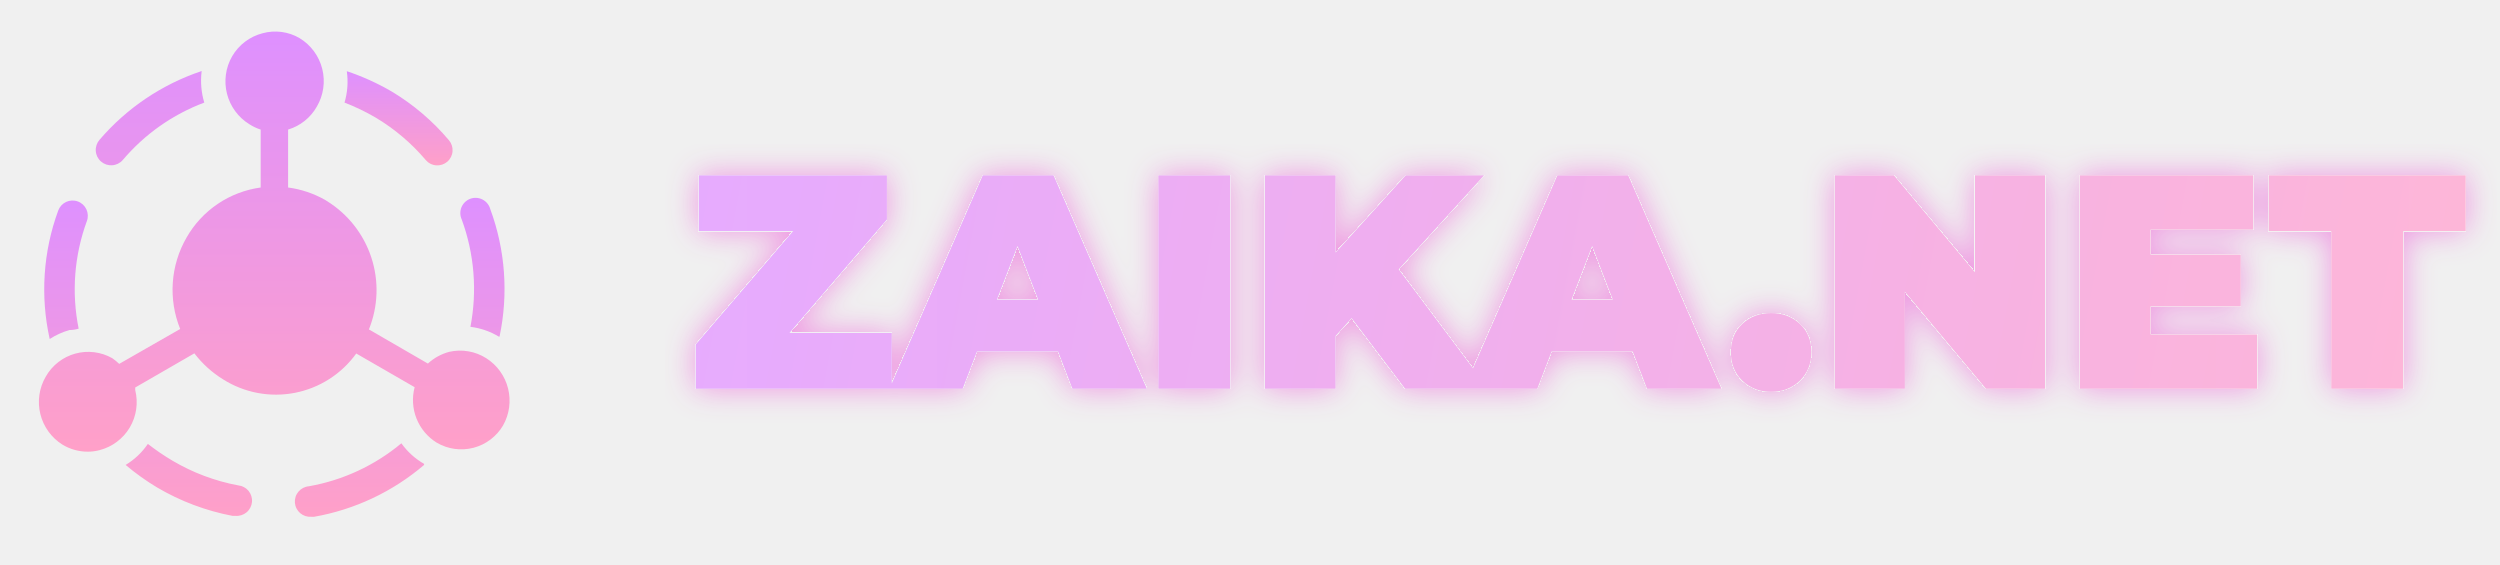
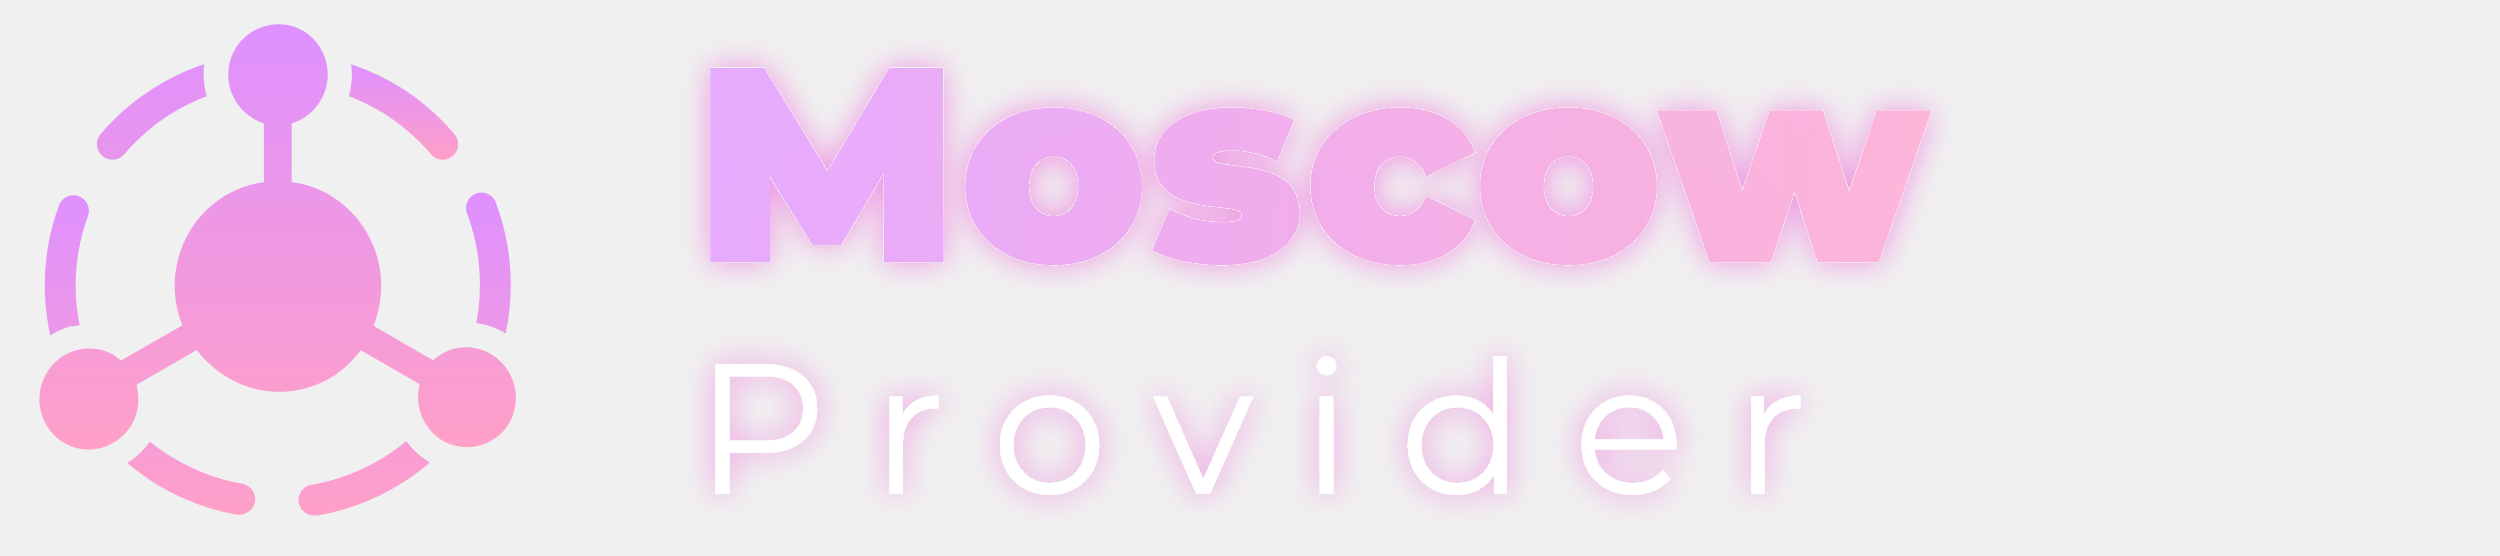
- <svg xmlns="http://www.w3.org/2000/svg" width="164" height="37" viewBox="0 0 164 37" fill="none">
-   <g clip-path="url(#clip0_16_183)">
-     <path d="M30.86 21.44C31.518 21.521 32.152 21.739 32.72 22.08H32.77C33.361 19.288 33.149 16.387 32.16 13.71C32.123 13.577 32.059 13.453 31.971 13.346C31.884 13.239 31.775 13.151 31.652 13.088C31.529 13.025 31.394 12.988 31.256 12.98C31.118 12.971 30.98 12.992 30.85 13.04C30.721 13.088 30.602 13.162 30.503 13.258C30.403 13.354 30.325 13.469 30.272 13.597C30.219 13.725 30.194 13.862 30.197 14C30.2 14.139 30.232 14.275 30.29 14.4C31.116 16.651 31.314 19.085 30.86 21.44ZM26.33 29.08C24.587 30.534 22.495 31.506 20.26 31.9C20.129 31.911 20.001 31.948 19.884 32.009C19.767 32.069 19.663 32.152 19.578 32.253C19.493 32.354 19.428 32.47 19.389 32.596C19.349 32.721 19.334 32.854 19.345 32.985C19.356 33.116 19.393 33.244 19.454 33.361C19.514 33.478 19.597 33.582 19.698 33.667C19.799 33.752 19.915 33.816 20.041 33.856C20.166 33.896 20.299 33.911 20.43 33.9H20.61C23.274 33.43 25.763 32.256 27.82 30.5V30.43C27.232 30.093 26.724 29.632 26.33 29.08ZM15.62 31.84C14.107 31.556 12.656 31.011 11.33 30.23C10.763 29.896 10.219 29.525 9.7 29.12C9.319 29.68 8.821 30.151 8.24 30.5C8.889 31.048 9.582 31.543 10.31 31.98C11.837 32.88 13.509 33.509 15.25 33.84H15.44C15.705 33.864 15.969 33.781 16.174 33.611C16.378 33.44 16.506 33.195 16.53 32.93C16.554 32.665 16.471 32.401 16.301 32.197C16.13 31.992 15.885 31.864 15.62 31.84ZM4.56 21.65C4.76 21.65 4.96 21.62 5.16 21.56C4.683 19.202 4.87 16.758 5.7 14.5C5.792 14.251 5.78 13.975 5.669 13.734C5.557 13.493 5.354 13.306 5.105 13.215C4.856 13.123 4.58 13.135 4.339 13.246C4.098 13.358 3.912 13.561 3.82 13.81C2.829 16.508 2.635 19.434 3.26 22.24C3.661 21.979 4.1 21.78 4.56 21.65Z" fill="url(#paint0_linear_16_183)" />
-     <path d="M31.9 23.5C31.543 23.273 31.144 23.119 30.727 23.047C30.31 22.974 29.883 22.986 29.47 23.08C28.948 23.219 28.467 23.483 28.07 23.85L24.2 21.61C24.809 20.104 24.866 18.431 24.358 16.888C23.851 15.345 22.814 14.031 21.43 13.18L21.32 13.11C20.572 12.688 19.751 12.413 18.9 12.3V8.5C19.696 8.261 20.37 7.723 20.78 7C21.222 6.252 21.351 5.36 21.139 4.518C20.928 3.675 20.393 2.95 19.65 2.5C19.288 2.288 18.888 2.151 18.472 2.096C18.057 2.041 17.634 2.07 17.23 2.18C16.813 2.286 16.422 2.475 16.078 2.734C15.735 2.993 15.446 3.318 15.23 3.69C14.801 4.434 14.678 5.317 14.89 6.149C15.101 6.982 15.628 7.7 16.36 8.15C16.59 8.3 16.838 8.418 17.1 8.5V12.3C16.093 12.438 15.13 12.805 14.288 13.373C13.445 13.942 12.744 14.697 12.24 15.58C11.718 16.482 11.409 17.492 11.336 18.531C11.263 19.571 11.429 20.614 11.82 21.58L7.82 23.87C7.68 23.735 7.529 23.612 7.37 23.5C7.004 23.292 6.6 23.158 6.182 23.106C5.764 23.054 5.34 23.085 4.934 23.197C4.528 23.31 4.148 23.501 3.816 23.761C3.484 24.02 3.207 24.343 3 24.71C2.568 25.451 2.441 26.33 2.647 27.163C2.852 27.995 3.373 28.715 4.1 29.17C4.598 29.47 5.168 29.629 5.75 29.63C6.013 29.632 6.276 29.598 6.53 29.53C7.361 29.316 8.074 28.781 8.513 28.043C8.951 27.304 9.079 26.423 8.87 25.59V25.42L12.75 23.18C13.27 23.861 13.911 24.44 14.64 24.89C16.038 25.771 17.72 26.086 19.342 25.77C20.964 25.455 22.405 24.532 23.37 23.19L27.2 25.4C27.019 26.082 27.063 26.804 27.324 27.459C27.585 28.115 28.05 28.669 28.65 29.04C29.377 29.466 30.243 29.587 31.059 29.375C31.874 29.163 32.573 28.636 33 27.91C33.417 27.174 33.535 26.306 33.33 25.485C33.126 24.665 32.614 23.954 31.9 23.5ZM8.05 10.5C9.483 8.808 11.324 7.51 13.4 6.73C13.199 6.059 13.141 5.354 13.23 4.66C10.63 5.529 8.314 7.088 6.53 9.17C6.354 9.372 6.265 9.635 6.282 9.902C6.3 10.169 6.423 10.419 6.625 10.595C6.827 10.771 7.09 10.86 7.357 10.843C7.624 10.825 7.874 10.701 8.05 10.5Z" fill="url(#paint1_linear_16_183)" />
-     <path d="M24.67 7.73C25.901 8.469 27.002 9.404 27.93 10.5C28.015 10.6 28.119 10.682 28.237 10.741C28.354 10.801 28.481 10.837 28.612 10.847C28.743 10.857 28.875 10.841 29 10.801C29.125 10.76 29.24 10.695 29.34 10.61C29.44 10.525 29.522 10.42 29.581 10.303C29.641 10.186 29.677 10.059 29.687 9.928C29.697 9.797 29.681 9.665 29.641 9.54C29.6 9.415 29.535 9.3 29.45 9.2C28.382 7.933 27.111 6.852 25.69 6C24.758 5.458 23.773 5.012 22.75 4.67C22.85 5.359 22.799 6.062 22.6 6.73C23.316 7.006 24.008 7.341 24.67 7.73Z" fill="url(#paint2_linear_16_183)" />
+ <svg xmlns="http://www.w3.org/2000/svg" width="162" height="36" viewBox="0 0 162 36" fill="none">
+   <g clip-path="url(#clip0_412_2)">
+     <path d="M30.86 20.94C31.518 21.021 32.152 21.239 32.72 21.58H32.77C33.361 18.788 33.149 15.886 32.16 13.21C32.123 13.077 32.059 12.953 31.971 12.846C31.884 12.739 31.775 12.651 31.652 12.588C31.529 12.525 31.394 12.488 31.256 12.48C31.118 12.471 30.98 12.492 30.85 12.54C30.721 12.588 30.602 12.662 30.503 12.758C30.403 12.854 30.325 12.969 30.272 13.097C30.219 13.225 30.194 13.362 30.197 13.5C30.2 13.639 30.232 13.775 30.29 13.9C31.116 16.151 31.314 18.585 30.86 20.94ZM26.33 28.58C24.587 30.034 22.495 31.006 20.26 31.4C20.129 31.411 20.001 31.448 19.884 31.509C19.767 31.569 19.663 31.652 19.578 31.753C19.493 31.854 19.428 31.97 19.389 32.096C19.349 32.221 19.334 32.354 19.345 32.485C19.356 32.616 19.393 32.744 19.454 32.861C19.514 32.978 19.597 33.082 19.698 33.167C19.799 33.252 19.915 33.316 20.041 33.356C20.166 33.396 20.299 33.411 20.43 33.4H20.61C23.274 32.93 25.763 31.756 27.82 30V29.93C27.232 29.593 26.724 29.132 26.33 28.58ZM15.62 31.34C14.107 31.056 12.656 30.511 11.33 29.73C10.763 29.396 10.219 29.025 9.7 28.62C9.319 29.18 8.821 29.651 8.24 30C8.889 30.548 9.582 31.043 10.31 31.48C11.837 32.38 13.509 33.009 15.25 33.34H15.44C15.705 33.364 15.969 33.281 16.174 33.111C16.378 32.94 16.506 32.695 16.53 32.43C16.554 32.165 16.471 31.901 16.301 31.697C16.13 31.492 15.885 31.364 15.62 31.34ZM4.56 21.15C4.76 21.15 4.96 21.12 5.16 21.06C4.683 18.702 4.87 16.258 5.7 14C5.792 13.751 5.78 13.475 5.669 13.234C5.557 12.993 5.354 12.806 5.105 12.715C4.856 12.623 4.58 12.635 4.339 12.746C4.098 12.858 3.912 13.061 3.82 13.31C2.829 16.008 2.635 18.934 3.26 21.74C3.661 21.479 4.1 21.28 4.56 21.15Z" fill="url(#paint0_linear_412_2)" />
+     <path d="M31.9 23C31.543 22.773 31.144 22.619 30.727 22.547C30.31 22.474 29.883 22.486 29.47 22.58C28.948 22.719 28.467 22.983 28.07 23.35L24.2 21.11C24.809 19.604 24.866 17.931 24.358 16.388C23.851 14.845 22.814 13.531 21.43 12.68L21.32 12.61C20.572 12.188 19.751 11.913 18.9 11.8V8C19.696 7.761 20.37 7.223 20.78 6.5C21.222 5.752 21.351 4.86 21.139 4.018C20.928 3.175 20.393 2.45 19.65 2C19.288 1.788 18.888 1.651 18.472 1.596C18.057 1.541 17.634 1.57 17.23 1.68C16.813 1.786 16.422 1.975 16.078 2.234C15.735 2.493 15.446 2.818 15.23 3.19C14.801 3.934 14.678 4.817 14.89 5.649C15.101 6.482 15.628 7.2 16.36 7.65C16.59 7.8 16.838 7.918 17.1 8V11.8C16.093 11.938 15.13 12.305 14.288 12.873C13.445 13.442 12.744 14.197 12.24 15.08C11.718 15.982 11.409 16.992 11.336 18.031C11.263 19.071 11.429 20.114 11.82 21.08L7.82 23.37C7.68 23.235 7.529 23.112 7.37 23C7.004 22.792 6.6 22.658 6.182 22.606C5.764 22.554 5.34 22.585 4.934 22.697C4.528 22.81 4.148 23.001 3.816 23.261C3.484 23.52 3.207 23.843 3 24.21C2.568 24.951 2.441 25.83 2.647 26.663C2.852 27.495 3.373 28.215 4.1 28.67C4.598 28.97 5.168 29.129 5.75 29.13C6.013 29.132 6.276 29.098 6.53 29.03C7.361 28.816 8.074 28.281 8.513 27.543C8.951 26.804 9.079 25.923 8.87 25.09V24.92L12.75 22.68C13.27 23.361 13.911 23.94 14.64 24.39C16.038 25.271 17.72 25.586 19.342 25.27C20.964 24.955 22.405 24.032 23.37 22.69L27.2 24.9C27.019 25.582 27.063 26.304 27.324 26.959C27.585 27.615 28.05 28.169 28.65 28.54C29.377 28.966 30.243 29.087 31.059 28.875C31.874 28.663 32.573 28.136 33 27.41C33.417 26.674 33.535 25.806 33.33 24.985C33.126 24.165 32.614 23.454 31.9 23ZM8.05 10C9.483 8.308 11.324 7.01 13.4 6.23C13.199 5.559 13.141 4.854 13.23 4.16C10.63 5.029 8.314 6.588 6.53 8.67C6.354 8.872 6.265 9.135 6.282 9.402C6.3 9.669 6.423 9.919 6.625 10.095C6.827 10.271 7.09 10.36 7.357 10.343C7.624 10.325 7.874 10.201 8.05 10Z" fill="url(#paint1_linear_412_2)" />
+     <path d="M24.67 7.23C25.901 7.969 27.002 8.904 27.93 10C28.015 10.1 28.119 10.182 28.237 10.241C28.354 10.301 28.481 10.337 28.612 10.347C28.743 10.357 28.875 10.342 29 10.301C29.125 10.26 29.24 10.195 29.34 10.11C29.44 10.025 29.522 9.921 29.581 9.803C29.641 9.686 29.677 9.559 29.687 9.428C29.697 9.297 29.681 9.165 29.641 9.04C29.6 8.915 29.535 8.8 29.45 8.7C28.382 7.433 27.111 6.352 25.69 5.5C24.758 4.958 23.773 4.512 22.75 4.17C22.85 4.859 22.799 5.562 22.6 6.23C23.316 6.506 24.008 6.841 24.67 7.23Z" fill="url(#paint2_linear_412_2)" />
  </g>
-   <g filter="url(#filter0_di_16_183)">
-     <path d="M45.64 25.5V22.6L53.44 13.52L54.02 15.16H45.84V11.5H58.18V14.4L50.38 23.48L49.8 21.84H58.5V25.5H45.64ZM58.35 25.5L64.471 11.5H69.111L75.231 25.5H70.35L65.831 13.74H67.671L63.151 25.5H58.35ZM61.99 23.06L63.191 19.66H69.63L70.831 23.06H61.99ZM75.984 25.5V11.5H80.704V25.5H75.984ZM87.196 22.5L86.936 17.32L92.216 11.5H97.356L91.436 18.02L88.816 20.7L87.196 22.5ZM82.976 25.5V11.5H87.616V25.5H82.976ZM92.176 25.5L88.056 20.06L91.116 16.82L97.636 25.5H92.176ZM96.046 25.5L102.166 11.5H106.806L112.926 25.5H108.046L103.526 13.74H105.366L100.846 25.5H96.046ZM99.686 23.06L100.886 19.66H107.326L108.526 23.06H99.686ZM116.185 25.7C115.438 25.7 114.811 25.46 114.305 24.98C113.798 24.487 113.545 23.86 113.545 23.1C113.545 22.327 113.798 21.707 114.305 21.24C114.811 20.773 115.438 20.54 116.185 20.54C116.931 20.54 117.558 20.773 118.065 21.24C118.571 21.707 118.825 22.327 118.825 23.1C118.825 23.86 118.571 24.487 118.065 24.98C117.558 25.46 116.931 25.7 116.185 25.7ZM120.359 25.5V11.5H124.239L131.359 20.02H129.559V11.5H134.159V25.5H130.279L123.159 16.98H124.959V25.5H120.359ZM140.753 16.7H146.993V20.1H140.753V16.7ZM141.073 21.94H148.073V25.5H136.433V11.5H147.813V15.06H141.073V21.94ZM152.93 25.5V15.16H148.83V11.5H161.75V15.16H157.65V25.5H152.93Z" fill="url(#paint3_linear_16_183)" />
+   <g filter="url(#filter0_di_412_2)">
+     <path d="M46.026 17V4.4H49.518L54.558 12.626H52.722L57.618 4.4H61.11L61.146 17H57.276L57.24 10.232H57.852L54.504 15.866H52.632L49.14 10.232H49.896V17H46.026ZM68.276 17.18C67.16 17.18 66.17 16.964 65.306 16.532C64.454 16.088 63.782 15.482 63.29 14.714C62.798 13.946 62.552 13.064 62.552 12.068C62.552 11.072 62.798 10.19 63.29 9.422C63.782 8.654 64.454 8.054 65.306 7.622C66.17 7.19 67.16 6.974 68.276 6.974C69.392 6.974 70.382 7.19 71.246 7.622C72.11 8.054 72.782 8.654 73.262 9.422C73.754 10.19 74 11.072 74 12.068C74 13.064 73.754 13.946 73.262 14.714C72.782 15.482 72.11 16.088 71.246 16.532C70.382 16.964 69.392 17.18 68.276 17.18ZM68.276 14.012C68.576 14.012 68.846 13.94 69.086 13.796C69.326 13.652 69.518 13.436 69.662 13.148C69.806 12.848 69.878 12.488 69.878 12.068C69.878 11.636 69.806 11.282 69.662 11.006C69.518 10.718 69.326 10.502 69.086 10.358C68.846 10.214 68.576 10.142 68.276 10.142C67.976 10.142 67.706 10.214 67.466 10.358C67.226 10.502 67.034 10.718 66.89 11.006C66.746 11.282 66.674 11.636 66.674 12.068C66.674 12.488 66.746 12.848 66.89 13.148C67.034 13.436 67.226 13.652 67.466 13.796C67.706 13.94 67.976 14.012 68.276 14.012ZM79.125 17.18C78.285 17.18 77.457 17.09 76.641 16.91C75.825 16.73 75.165 16.496 74.661 16.208L75.777 13.526C76.245 13.802 76.785 14.018 77.397 14.174C78.021 14.33 78.627 14.408 79.215 14.408C79.707 14.408 80.037 14.366 80.205 14.282C80.385 14.198 80.475 14.084 80.475 13.94C80.475 13.796 80.373 13.694 80.169 13.634C79.965 13.562 79.695 13.508 79.359 13.472C79.023 13.436 78.651 13.394 78.243 13.346C77.847 13.286 77.445 13.202 77.037 13.094C76.629 12.986 76.257 12.824 75.921 12.608C75.585 12.392 75.315 12.104 75.111 11.744C74.907 11.372 74.805 10.904 74.805 10.34C74.805 9.716 74.991 9.152 75.363 8.648C75.747 8.144 76.311 7.742 77.055 7.442C77.811 7.13 78.741 6.974 79.845 6.974C80.565 6.974 81.285 7.04 82.005 7.172C82.725 7.304 83.343 7.508 83.859 7.784L82.743 10.466C82.239 10.19 81.741 10.004 81.249 9.908C80.769 9.8 80.319 9.746 79.899 9.746C79.383 9.746 79.029 9.794 78.837 9.89C78.657 9.986 78.567 10.094 78.567 10.214C78.567 10.358 78.669 10.466 78.873 10.538C79.077 10.61 79.347 10.664 79.683 10.7C80.019 10.736 80.385 10.784 80.781 10.844C81.189 10.892 81.591 10.976 81.987 11.096C82.395 11.204 82.767 11.366 83.103 11.582C83.439 11.798 83.709 12.092 83.913 12.464C84.117 12.824 84.219 13.286 84.219 13.85C84.219 14.438 84.033 14.99 83.661 15.506C83.289 16.01 82.725 16.418 81.969 16.73C81.213 17.03 80.265 17.18 79.125 17.18ZM90.743 17.18C89.615 17.18 88.613 16.964 87.737 16.532C86.861 16.1 86.171 15.5 85.667 14.732C85.175 13.952 84.929 13.064 84.929 12.068C84.929 11.072 85.175 10.19 85.667 9.422C86.171 8.654 86.861 8.054 87.737 7.622C88.613 7.19 89.615 6.974 90.743 6.974C91.943 6.974 92.969 7.232 93.821 7.748C94.673 8.264 95.261 8.978 95.585 9.89L92.435 11.438C92.231 10.982 91.979 10.652 91.679 10.448C91.391 10.244 91.073 10.142 90.725 10.142C90.425 10.142 90.143 10.214 89.879 10.358C89.627 10.502 89.423 10.718 89.267 11.006C89.123 11.282 89.051 11.636 89.051 12.068C89.051 12.5 89.123 12.86 89.267 13.148C89.423 13.436 89.627 13.652 89.879 13.796C90.143 13.94 90.425 14.012 90.725 14.012C91.073 14.012 91.391 13.91 91.679 13.706C91.979 13.502 92.231 13.172 92.435 12.716L95.585 14.264C95.261 15.176 94.673 15.89 93.821 16.406C92.969 16.922 91.943 17.18 90.743 17.18ZM101.639 17.18C100.523 17.18 99.533 16.964 98.669 16.532C97.817 16.088 97.145 15.482 96.653 14.714C96.161 13.946 95.915 13.064 95.915 12.068C95.915 11.072 96.161 10.19 96.653 9.422C97.145 8.654 97.817 8.054 98.669 7.622C99.533 7.19 100.523 6.974 101.639 6.974C102.755 6.974 103.745 7.19 104.609 7.622C105.473 8.054 106.145 8.654 106.625 9.422C107.117 10.19 107.363 11.072 107.363 12.068C107.363 13.064 107.117 13.946 106.625 14.714C106.145 15.482 105.473 16.088 104.609 16.532C103.745 16.964 102.755 17.18 101.639 17.18ZM101.639 14.012C101.939 14.012 102.209 13.94 102.449 13.796C102.689 13.652 102.881 13.436 103.025 13.148C103.169 12.848 103.241 12.488 103.241 12.068C103.241 11.636 103.169 11.282 103.025 11.006C102.881 10.718 102.689 10.502 102.449 10.358C102.209 10.214 101.939 10.142 101.639 10.142C101.339 10.142 101.069 10.214 100.829 10.358C100.589 10.502 100.397 10.718 100.253 11.006C100.109 11.282 100.037 11.636 100.037 12.068C100.037 12.488 100.109 12.848 100.253 13.148C100.397 13.436 100.589 13.652 100.829 13.796C101.069 13.94 101.339 14.012 101.639 14.012ZM110.785 17L107.365 7.154H111.217L113.809 15.146H111.955L114.673 7.154H118.129L120.721 15.146H118.921L121.603 7.154H125.167L121.747 17H117.787L115.717 10.664H116.905L114.745 17H110.785Z" fill="url(#paint3_linear_412_2)" />
+     <path d="M46.368 32V23.6H49.512C50.224 23.6 50.836 23.716 51.348 23.948C51.86 24.172 52.252 24.5 52.524 24.932C52.804 25.356 52.944 25.872 52.944 26.48C52.944 27.072 52.804 27.584 52.524 28.016C52.252 28.44 51.86 28.768 51.348 29C50.836 29.232 50.224 29.348 49.512 29.348H46.86L47.256 28.928V32H46.368ZM47.256 29L46.86 28.568H49.488C50.328 28.568 50.964 28.388 51.396 28.028C51.836 27.66 52.056 27.144 52.056 26.48C52.056 25.808 51.836 25.288 51.396 24.92C50.964 24.552 50.328 24.368 49.488 24.368H46.86L47.256 23.948V29ZM57.652 32V25.7H58.468V27.416L58.384 27.116C58.56 26.636 58.856 26.272 59.272 26.024C59.688 25.768 60.204 25.64 60.82 25.64V26.468C60.788 26.468 60.756 26.468 60.724 26.468C60.692 26.46 60.66 26.456 60.628 26.456C59.964 26.456 59.444 26.66 59.068 27.068C58.692 27.468 58.504 28.04 58.504 28.784V32H57.652ZM68.004 32.06C67.396 32.06 66.848 31.924 66.36 31.652C65.88 31.372 65.5 30.992 65.22 30.512C64.94 30.024 64.8 29.468 64.8 28.844C64.8 28.212 64.94 27.656 65.22 27.176C65.5 26.696 65.88 26.32 66.36 26.048C66.84 25.776 67.388 25.64 68.004 25.64C68.628 25.64 69.18 25.776 69.66 26.048C70.148 26.32 70.528 26.696 70.8 27.176C71.08 27.656 71.22 28.212 71.22 28.844C71.22 29.468 71.08 30.024 70.8 30.512C70.528 30.992 70.148 31.372 69.66 31.652C69.172 31.924 68.62 32.06 68.004 32.06ZM68.004 31.304C68.46 31.304 68.864 31.204 69.216 31.004C69.568 30.796 69.844 30.508 70.044 30.14C70.252 29.764 70.356 29.332 70.356 28.844C70.356 28.348 70.252 27.916 70.044 27.548C69.844 27.18 69.568 26.896 69.216 26.696C68.864 26.488 68.464 26.384 68.016 26.384C67.568 26.384 67.168 26.488 66.816 26.696C66.464 26.896 66.184 27.18 65.976 27.548C65.768 27.916 65.664 28.348 65.664 28.844C65.664 29.332 65.768 29.764 65.976 30.14C66.184 30.508 66.464 30.796 66.816 31.004C67.168 31.204 67.564 31.304 68.004 31.304ZM77.523 32L74.728 25.7H75.615L78.183 31.544H77.763L80.368 25.7H81.207L78.4 32H77.523ZM85.527 32V25.7H86.379V32H85.527ZM85.959 24.308C85.783 24.308 85.635 24.248 85.515 24.128C85.395 24.008 85.335 23.864 85.335 23.696C85.335 23.528 85.395 23.388 85.515 23.276C85.635 23.156 85.783 23.096 85.959 23.096C86.135 23.096 86.283 23.152 86.403 23.264C86.523 23.376 86.583 23.516 86.583 23.684C86.583 23.86 86.523 24.008 86.403 24.128C86.291 24.248 86.143 24.308 85.959 24.308ZM94.378 32.06C93.778 32.06 93.238 31.924 92.758 31.652C92.286 31.38 91.914 31.004 91.642 30.524C91.37 30.036 91.234 29.476 91.234 28.844C91.234 28.204 91.37 27.644 91.642 27.164C91.914 26.684 92.286 26.312 92.758 26.048C93.238 25.776 93.778 25.64 94.378 25.64C94.93 25.64 95.422 25.764 95.854 26.012C96.294 26.26 96.642 26.624 96.898 27.104C97.162 27.576 97.294 28.156 97.294 28.844C97.294 29.524 97.166 30.104 96.91 30.584C96.654 31.064 96.306 31.432 95.866 31.688C95.434 31.936 94.938 32.06 94.378 32.06ZM94.438 31.304C94.886 31.304 95.286 31.204 95.638 31.004C95.998 30.796 96.278 30.508 96.478 30.14C96.686 29.764 96.79 29.332 96.79 28.844C96.79 28.348 96.686 27.916 96.478 27.548C96.278 27.18 95.998 26.896 95.638 26.696C95.286 26.488 94.886 26.384 94.438 26.384C93.998 26.384 93.602 26.488 93.25 26.696C92.898 26.896 92.618 27.18 92.41 27.548C92.202 27.916 92.098 28.348 92.098 28.844C92.098 29.332 92.202 29.764 92.41 30.14C92.618 30.508 92.898 30.796 93.25 31.004C93.602 31.204 93.998 31.304 94.438 31.304ZM96.814 32V30.104L96.898 28.832L96.778 27.56V23.096H97.63V32H96.814ZM105.799 32.06C105.143 32.06 104.567 31.924 104.071 31.652C103.575 31.372 103.187 30.992 102.907 30.512C102.627 30.024 102.487 29.468 102.487 28.844C102.487 28.22 102.619 27.668 102.883 27.188C103.155 26.708 103.523 26.332 103.987 26.06C104.459 25.78 104.987 25.64 105.571 25.64C106.163 25.64 106.687 25.776 107.143 26.048C107.607 26.312 107.971 26.688 108.235 27.176C108.499 27.656 108.631 28.212 108.631 28.844C108.631 28.884 108.627 28.928 108.619 28.976C108.619 29.016 108.619 29.06 108.619 29.108H103.135V28.472H108.163L107.827 28.724C107.827 28.268 107.727 27.864 107.527 27.512C107.335 27.152 107.071 26.872 106.735 26.672C106.399 26.472 106.011 26.372 105.571 26.372C105.139 26.372 104.751 26.472 104.407 26.672C104.063 26.872 103.795 27.152 103.603 27.512C103.411 27.872 103.315 28.284 103.315 28.748V28.88C103.315 29.36 103.419 29.784 103.627 30.152C103.843 30.512 104.139 30.796 104.515 31.004C104.899 31.204 105.335 31.304 105.823 31.304C106.207 31.304 106.563 31.236 106.891 31.1C107.227 30.964 107.515 30.756 107.755 30.476L108.235 31.028C107.955 31.364 107.603 31.62 107.179 31.796C106.763 31.972 106.303 32.06 105.799 32.06ZM113.485 32V25.7H114.301V27.416L114.217 27.116C114.393 26.636 114.689 26.272 115.105 26.024C115.521 25.768 116.037 25.64 116.653 25.64V26.468C116.621 26.468 116.589 26.468 116.557 26.468C116.525 26.46 116.493 26.456 116.461 26.456C115.797 26.456 115.277 26.66 114.901 27.068C114.525 27.468 114.337 28.04 114.337 28.784V32H113.485Z" fill="url(#paint4_linear_412_2)" />
  </g>
  <defs>
-     <filter id="filter0_di_16_183" x="43.64" y="9.5" width="120.11" height="18.2" filterUnits="userSpaceOnUse" color-interpolation-filters="sRGB">
+     <filter id="filter0_di_412_2" x="44.026" y="2.4" width="83.141" height="31.66" filterUnits="userSpaceOnUse" color-interpolation-filters="sRGB">
      <feFlood flood-opacity="0" result="BackgroundImageFix" />
      <feColorMatrix in="SourceAlpha" type="matrix" values="0 0 0 0 0 0 0 0 0 0 0 0 0 0 0 0 0 0 127 0" result="hardAlpha" />
      <feOffset />
      <feGaussianBlur stdDeviation="1" />
      <feComposite in2="hardAlpha" operator="out" />
      <feColorMatrix type="matrix" values="0 0 0 0 0.937 0 0 0 0 0.596 0 0 0 0 0.886 0 0 0 1 0" />
-       <feBlend mode="normal" in2="BackgroundImageFix" result="effect1_dropShadow_16_183" />
-       <feBlend mode="normal" in="SourceGraphic" in2="effect1_dropShadow_16_183" result="shape" />
+       <feBlend mode="normal" in2="BackgroundImageFix" result="effect1_dropShadow_412_2" />
+       <feBlend mode="normal" in="SourceGraphic" in2="effect1_dropShadow_412_2" result="shape" />
      <feColorMatrix in="SourceAlpha" type="matrix" values="0 0 0 0 0 0 0 0 0 0 0 0 0 0 0 0 0 0 127 0" result="hardAlpha" />
      <feOffset />
      <feGaussianBlur stdDeviation="29" />
      <feComposite in2="hardAlpha" operator="arithmetic" k2="-1" k3="1" />
      <feColorMatrix type="matrix" values="0 0 0 0 1 0 0 0 0 1 0 0 0 0 1 0 0 0 0.25 0" />
-       <feBlend mode="normal" in2="shape" result="effect2_innerShadow_16_183" />
+       <feBlend mode="normal" in2="shape" result="effect2_innerShadow_412_2" />
    </filter>
-     <linearGradient id="paint0_linear_16_183" x1="17.999" y1="12.978" x2="17.999" y2="33.904" gradientUnits="userSpaceOnUse">
+     <linearGradient id="paint0_linear_412_2" x1="17.999" y1="12.478" x2="17.999" y2="33.404" gradientUnits="userSpaceOnUse">
      <stop stop-color="#DE90FF" />
      <stop offset="1" stop-color="#FFA0C8" />
    </linearGradient>
-     <linearGradient id="paint1_linear_16_183" x1="17.989" y1="2.069" x2="17.989" y2="29.63" gradientUnits="userSpaceOnUse">
+     <linearGradient id="paint1_linear_412_2" x1="17.989" y1="1.569" x2="17.989" y2="29.13" gradientUnits="userSpaceOnUse">
      <stop stop-color="#DE90FF" />
      <stop offset="1" stop-color="#FFA0C8" />
    </linearGradient>
-     <linearGradient id="paint2_linear_16_183" x1="26.145" y1="4.67" x2="26.145" y2="10.85" gradientUnits="userSpaceOnUse">
+     <linearGradient id="paint2_linear_412_2" x1="26.145" y1="4.17" x2="26.145" y2="10.35" gradientUnits="userSpaceOnUse">
      <stop stop-color="#DE90FF" />
      <stop offset="1" stop-color="#FFA0C8" />
    </linearGradient>
-     <linearGradient id="paint3_linear_16_183" x1="45" y1="10.1" x2="167.262" y2="32.689" gradientUnits="userSpaceOnUse">
+     <linearGradient id="paint3_linear_412_2" x1="45" y1="5.4" x2="131.901" y2="12.81" gradientUnits="userSpaceOnUse">
      <stop stop-color="#DE90FF" />
      <stop offset="1" stop-color="#FFA0C8" />
    </linearGradient>
-     <clipPath id="clip0_16_183">
-       <rect width="36" height="36" fill="white" transform="translate(0 0.5)" />
+     <linearGradient id="paint4_linear_412_2" x1="45" y1="5.4" x2="131.901" y2="12.81" gradientUnits="userSpaceOnUse">
+       <stop stop-color="white" />
+       <stop offset="1" stop-color="white" />
+     </linearGradient>
+     <clipPath id="clip0_412_2">
+       <rect width="36" height="36" fill="white" />
    </clipPath>
  </defs>
</svg>
